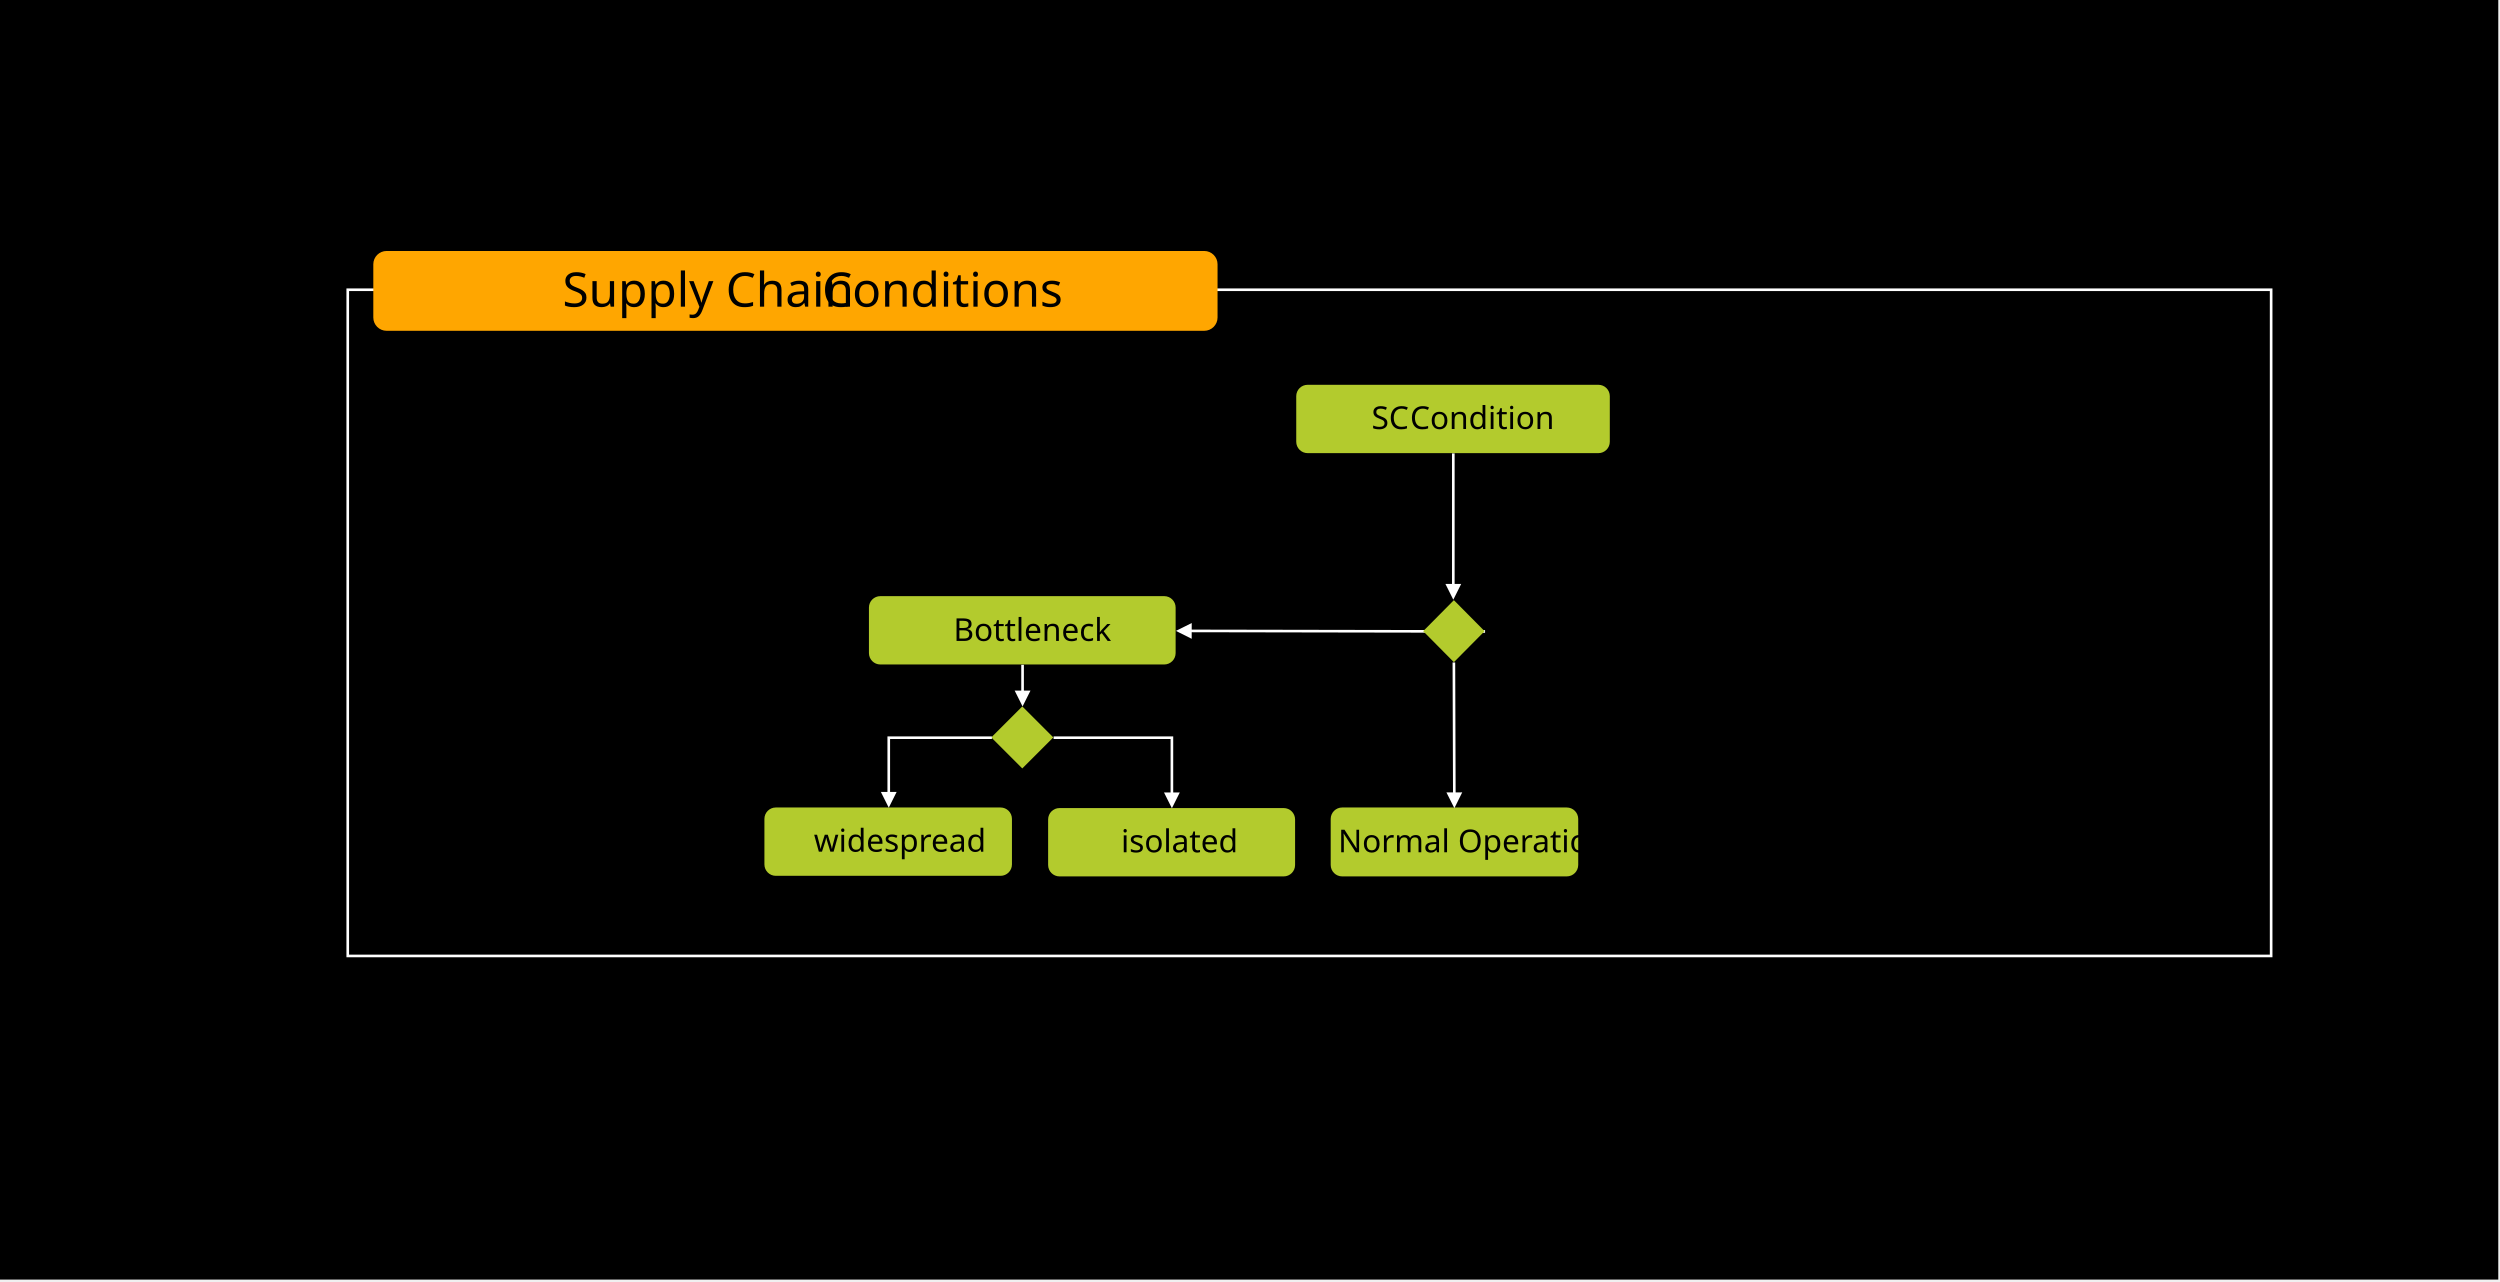
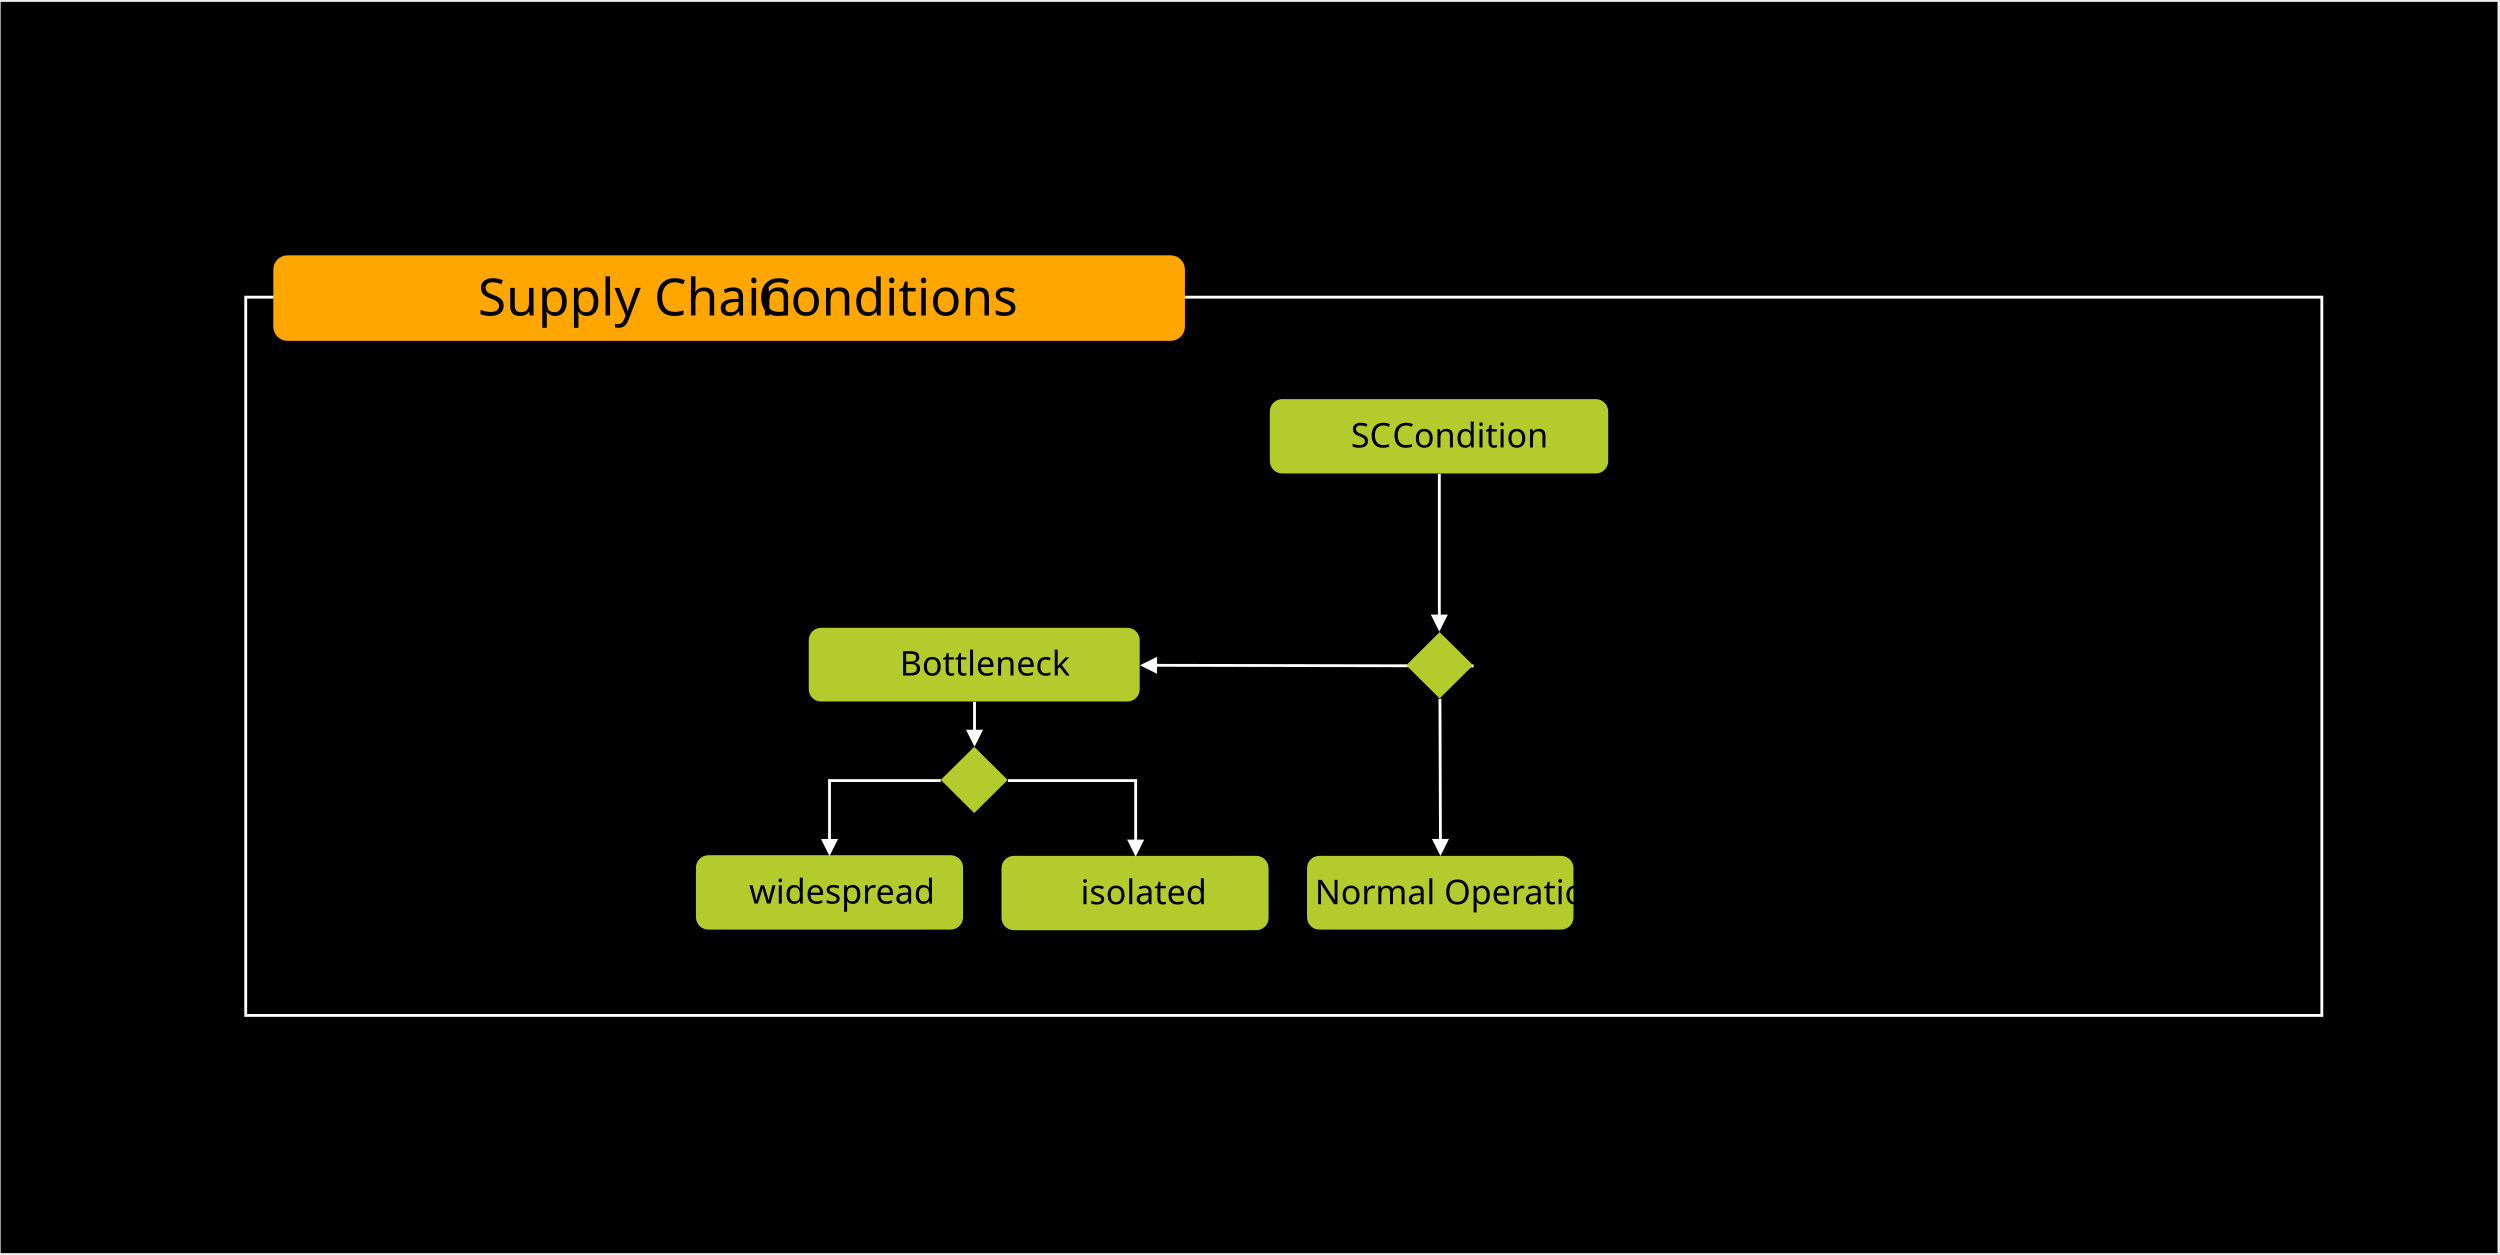
- <svg xmlns="http://www.w3.org/2000/svg" width="4353" height="2232" xml:space="preserve" overflow="hidden">
-   <g transform="translate(18 0)">
+ <svg xmlns="http://www.w3.org/2000/svg" width="4034" height="2025" xml:space="preserve" overflow="hidden">
+   <g transform="translate(-242 -165)">
    <g>
-       <rect x="-18" y="0" width="4350" height="2228" fill="#000000" fill-opacity="1" />
-       <rect x="587.5" y="504.5" width="3349" height="1160" stroke="#FFFFFF" stroke-width="4.583" stroke-linecap="butt" stroke-linejoin="miter" stroke-miterlimit="8" stroke-opacity="1" fill="none" />
-       <path d="M632 460.167C632 447.372 642.373 437 655.167 437L2078.83 437C2091.63 437 2102 447.372 2102 460.167L2102 552.833C2102 565.628 2091.63 576 2078.83 576L655.167 576C642.373 576 632 565.628 632 552.833Z" fill="#FFA600" fill-rule="evenodd" fill-opacity="1" />
-       <text fill="#000000" fill-opacity="1" font-family="Calibri,Calibri_MSFontService,sans-serif" font-style="normal" font-variant="normal" font-weight="400" font-stretch="normal" font-size="83" text-anchor="start" direction="ltr" writing-mode="lr-tb" unicode-bidi="normal" text-decoration="none" transform="matrix(1 0 0 1 961.436 534)">Supply Chain </text>
-       <text fill="#000000" fill-opacity="1" font-family="Calibri,Calibri_MSFontService,sans-serif" font-style="normal" font-variant="normal" font-weight="400" font-stretch="normal" font-size="83" text-anchor="start" direction="ltr" writing-mode="lr-tb" unicode-bidi="normal" text-decoration="none" transform="matrix(1 0 0 1 1413.47 534)">Conditions</text>
-       <path d="M2239 689.834C2239 678.88 2247.88 670 2258.83 670L2765.17 670C2776.12 670 2785 678.88 2785 689.834L2785 769.166C2785 780.12 2776.12 789 2765.17 789L2258.83 789C2247.88 789 2239 780.12 2239 769.166Z" fill="#B3CB2D" fill-rule="evenodd" fill-opacity="1" />
-       <text fill="#000000" fill-opacity="1" font-family="Calibri,Calibri_MSFontService,sans-serif" font-style="normal" font-variant="normal" font-weight="400" font-stretch="normal" font-size="55" text-anchor="start" direction="ltr" writing-mode="lr-tb" unicode-bidi="normal" text-decoration="none" transform="matrix(1 0 0 1 2370.08 747)">SC </text>
-       <text fill="#000000" fill-opacity="1" font-family="Calibri,Calibri_MSFontService,sans-serif" font-style="normal" font-variant="normal" font-weight="400" font-stretch="normal" font-size="55" text-anchor="start" direction="ltr" writing-mode="lr-tb" unicode-bidi="normal" text-decoration="none" transform="matrix(1 0 0 1 2437.11 747)">Condition</text>
-       <path d="M2299 1426C2299 1414.95 2307.95 1406 2319 1406L2710 1406C2721.05 1406 2730 1414.95 2730 1426L2730 1506C2730 1517.05 2721.05 1526 2710 1526L2319 1526C2307.95 1526 2299 1517.05 2299 1506Z" fill="#B3CB2D" fill-rule="evenodd" fill-opacity="1" />
-       <text fill="#000000" fill-opacity="1" font-family="Calibri,Calibri_MSFontService,sans-serif" font-style="normal" font-variant="normal" font-weight="400" font-stretch="normal" font-size="55" text-anchor="start" direction="ltr" writing-mode="lr-tb" unicode-bidi="normal" text-decoration="none" transform="matrix(1 0 0 1 2311.98 1484)">Normal Operation </text>
-       <path d="M1495 1057.83C1495 1046.88 1503.88 1038 1514.83 1038L2009.17 1038C2020.12 1038 2029 1046.88 2029 1057.83L2029 1137.17C2029 1148.12 2020.12 1157 2009.17 1157L1514.83 1157C1503.88 1157 1495 1148.12 1495 1137.17Z" fill="#B3CB2D" fill-rule="evenodd" fill-opacity="1" />
-       <text fill="#000000" fill-opacity="1" font-family="Calibri,Calibri_MSFontService,sans-serif" font-style="normal" font-variant="normal" font-weight="400" font-stretch="normal" font-size="55" text-anchor="start" direction="ltr" writing-mode="lr-tb" unicode-bidi="normal" text-decoration="none" transform="matrix(1 0 0 1 1642.21 1116)">Bottleneck</text>
-       <path d="M1807 1426.83C1807 1415.88 1815.88 1407 1826.83 1407L2217.17 1407C2228.12 1407 2237 1415.88 2237 1426.83L2237 1506.17C2237 1517.12 2228.12 1526 2217.17 1526L1826.83 1526C1815.88 1526 1807 1517.12 1807 1506.17Z" fill="#B3CB2D" fill-rule="evenodd" fill-opacity="1" />
-       <text fill="#000000" fill-opacity="1" font-family="Calibri,Calibri_MSFontService,sans-serif" font-style="normal" font-variant="normal" font-weight="400" font-stretch="normal" font-size="55" text-anchor="start" direction="ltr" writing-mode="lr-tb" unicode-bidi="normal" text-decoration="none" transform="matrix(1 0 0 1 1934 1484)">isolated</text>
-       <path d="M1313 1425.83C1313 1414.88 1321.88 1406 1332.83 1406L1724.17 1406C1735.12 1406 1744 1414.88 1744 1425.83L1744 1505.17C1744 1516.12 1735.12 1525 1724.17 1525L1332.83 1525C1321.88 1525 1313 1516.12 1313 1505.17Z" fill="#B3CB2D" fill-rule="evenodd" fill-opacity="1" />
-       <text fill="#000000" fill-opacity="1" font-family="Calibri,Calibri_MSFontService,sans-serif" font-style="normal" font-variant="normal" font-weight="400" font-stretch="normal" font-size="55" text-anchor="start" direction="ltr" writing-mode="lr-tb" unicode-bidi="normal" text-decoration="none" transform="matrix(1 0 0 1 1399.06 1483)">widespread</text>
-       <path d="M2567.79 1101.78 2052.41 1100.83 2052.42 1096.25 2567.8 1097.2ZM2056.97 1112.3 2029.5 1098.5 2057.03 1084.8Z" fill="#FFFFFF" fill-rule="nonzero" fill-opacity="1" />
-       <path d="M1708 1284 1762 1230 1816 1284 1762 1338Z" fill="#B3CB2D" fill-rule="evenodd" fill-opacity="1" />
-       <path d="M2514.79 789.5 2514.79 1021.28 2510.21 1021.28 2510.21 789.5ZM2526.25 1016.69 2512.5 1044.19 2498.75 1016.69Z" fill="#FFFFFF" fill-rule="nonzero" fill-opacity="1" />
-       <path d="M2515.79 1153.49 2516.57 1384.28 2511.99 1384.29 2511.21 1153.51ZM2528.01 1379.66 2514.36 1407.2 2500.51 1379.75Z" fill="#FFFFFF" fill-rule="nonzero" fill-opacity="1" />
-       <path d="M1764.79 1157.5 1764.79 1207.11 1760.21 1207.11 1760.21 1157.5ZM1776.25 1202.53 1762.5 1230.03 1748.75 1202.53Z" fill="#FFFFFF" fill-rule="nonzero" fill-opacity="1" />
-       <path d="M1816.5 1282.21 2024.8 1282.21 2024.8 1384.42 2020.21 1384.42 2020.21 1284.5 2022.5 1286.79 1816.5 1286.79ZM2036.25 1379.83 2022.5 1407.33 2008.75 1379.83Z" fill="#FFFFFF" fill-rule="nonzero" fill-opacity="1" />
-       <path d="M0-2.292 181.848-2.292 181.848 98.943 177.264 98.943 177.264 0 179.556 2.292 0 2.292ZM193.306 94.359 179.556 121.859 165.806 94.359Z" fill="#FFFFFF" fill-rule="nonzero" fill-opacity="1" transform="matrix(-1 1.22465e-16 1.22465e-16 1 1709.06 1284.5)" />
-       <path d="M2460 1099 2513.5 1045 2567 1099 2513.5 1153Z" fill="#B3CB2D" fill-rule="evenodd" fill-opacity="1" />
+       <rect x="243" y="168" width="4029" height="2019" fill="#000000" fill-opacity="1" />
+       <rect x="638.5" y="644.5" width="3350" height="1159" stroke="#FFFFFF" stroke-width="4.583" stroke-linecap="butt" stroke-linejoin="miter" stroke-miterlimit="8" stroke-opacity="1" fill="none" />
+       <path d="M683 600C683 587.297 693.297 577 706 577L2131 577C2143.7 577 2154 587.297 2154 600L2154 692C2154 704.703 2143.7 715 2131 715L706 715C693.297 715 683 704.703 683 692Z" fill="#FFA600" fill-rule="evenodd" fill-opacity="1" />
+       <text fill="#000000" fill-opacity="1" font-family="Calibri,Calibri_MSFontService,sans-serif" font-style="normal" font-variant="normal" font-weight="400" font-stretch="normal" font-size="83" text-anchor="start" direction="ltr" writing-mode="lr-tb" unicode-bidi="normal" text-decoration="none" transform="matrix(1 0 0 1 1013.11 674)">Supply Chain </text>
+       <text fill="#000000" fill-opacity="1" font-family="Calibri,Calibri_MSFontService,sans-serif" font-style="normal" font-variant="normal" font-weight="400" font-stretch="normal" font-size="83" text-anchor="start" direction="ltr" writing-mode="lr-tb" unicode-bidi="normal" text-decoration="none" transform="matrix(1 0 0 1 1465.14 674)">Conditions</text>
+       <path d="M2291 829C2291 817.954 2299.95 809 2311 809L2817 809C2828.05 809 2837 817.954 2837 829L2837 909C2837 920.046 2828.05 929 2817 929L2311 929C2299.95 929 2291 920.046 2291 909Z" fill="#B3CB2D" fill-rule="evenodd" fill-opacity="1" />
+       <text fill="#000000" fill-opacity="1" font-family="Calibri,Calibri_MSFontService,sans-serif" font-style="normal" font-variant="normal" font-weight="400" font-stretch="normal" font-size="55" text-anchor="start" direction="ltr" writing-mode="lr-tb" unicode-bidi="normal" text-decoration="none" transform="matrix(1 0 0 1 2421.76 887)">SC </text>
+       <text fill="#000000" fill-opacity="1" font-family="Calibri,Calibri_MSFontService,sans-serif" font-style="normal" font-variant="normal" font-weight="400" font-stretch="normal" font-size="55" text-anchor="start" direction="ltr" writing-mode="lr-tb" unicode-bidi="normal" text-decoration="none" transform="matrix(1 0 0 1 2488.79 887)">Condition</text>
+       <path d="M2351 1565.83C2351 1554.88 2359.88 1546 2370.83 1546L2761.17 1546C2772.12 1546 2781 1554.88 2781 1565.83L2781 1645.17C2781 1656.12 2772.12 1665 2761.17 1665L2370.83 1665C2359.88 1665 2351 1656.12 2351 1645.17Z" fill="#B3CB2D" fill-rule="evenodd" fill-opacity="1" />
+       <text fill="#000000" fill-opacity="1" font-family="Calibri,Calibri_MSFontService,sans-serif" font-style="normal" font-variant="normal" font-weight="400" font-stretch="normal" font-size="55" text-anchor="start" direction="ltr" writing-mode="lr-tb" unicode-bidi="normal" text-decoration="none" transform="matrix(1 0 0 1 2363.65 1624)">Normal Operation </text>
+       <path d="M1547 1197.83C1547 1186.88 1555.88 1178 1566.83 1178L2061.17 1178C2072.12 1178 2081 1186.88 2081 1197.83L2081 1277.17C2081 1288.12 2072.12 1297 2061.17 1297L1566.83 1297C1555.88 1297 1547 1288.12 1547 1277.17Z" fill="#B3CB2D" fill-rule="evenodd" fill-opacity="1" />
+       <text fill="#000000" fill-opacity="1" font-family="Calibri,Calibri_MSFontService,sans-serif" font-style="normal" font-variant="normal" font-weight="400" font-stretch="normal" font-size="55" text-anchor="start" direction="ltr" writing-mode="lr-tb" unicode-bidi="normal" text-decoration="none" transform="matrix(1 0 0 1 1693.88 1255)">Bottleneck</text>
+       <path d="M1858 1566C1858 1554.95 1866.95 1546 1878 1546L2269 1546C2280.05 1546 2289 1554.95 2289 1566L2289 1646C2289 1657.05 2280.05 1666 2269 1666L1878 1666C1866.95 1666 1858 1657.05 1858 1646Z" fill="#B3CB2D" fill-rule="evenodd" fill-opacity="1" />
+       <text fill="#000000" fill-opacity="1" font-family="Calibri,Calibri_MSFontService,sans-serif" font-style="normal" font-variant="normal" font-weight="400" font-stretch="normal" font-size="55" text-anchor="start" direction="ltr" writing-mode="lr-tb" unicode-bidi="normal" text-decoration="none" transform="matrix(1 0 0 1 1985.67 1624)">isolated</text>
+       <path d="M1365 1565C1365 1553.95 1373.95 1545 1385 1545L1776 1545C1787.05 1545 1796 1553.95 1796 1565L1796 1645C1796 1656.05 1787.05 1665 1776 1665L1385 1665C1373.95 1665 1365 1656.05 1365 1645Z" fill="#B3CB2D" fill-rule="evenodd" fill-opacity="1" />
+       <text fill="#000000" fill-opacity="1" font-family="Calibri,Calibri_MSFontService,sans-serif" font-style="normal" font-variant="normal" font-weight="400" font-stretch="normal" font-size="55" text-anchor="start" direction="ltr" writing-mode="lr-tb" unicode-bidi="normal" text-decoration="none" transform="matrix(1 0 0 1 1450.74 1623)">widespread</text>
+       <path d="M2619.79 1241.78 2104.41 1240.83 2104.42 1236.25 2619.8 1237.2ZM2108.97 1252.3 2081.5 1238.5 2109.03 1224.8Z" fill="#FFFFFF" fill-rule="nonzero" fill-opacity="1" />
+       <path d="M1760 1423.5 1814 1370 1868 1423.5 1814 1477Z" fill="#B3CB2D" fill-rule="evenodd" fill-opacity="1" />
+       <path d="M2566.79 929.5 2566.79 1161.28 2562.21 1161.28 2562.21 929.5ZM2578.25 1156.69 2564.5 1184.19 2550.75 1156.69Z" fill="#FFFFFF" fill-rule="nonzero" fill-opacity="1" />
+       <path d="M2567.79 1292.49 2568.57 1523.28 2563.99 1523.29 2563.21 1292.51ZM2580.01 1518.66 2566.36 1546.2 2552.51 1518.75Z" fill="#FFFFFF" fill-rule="nonzero" fill-opacity="1" />
+       <path d="M1816.79 1297.5 1816.79 1347.11 1812.21 1347.11 1812.21 1297.5ZM1828.25 1342.53 1814.5 1370.03 1800.75 1342.53Z" fill="#FFFFFF" fill-rule="nonzero" fill-opacity="1" />
+       <path d="M1868.5 1422.21 2076.8 1422.21 2076.8 1524.42 2072.21 1524.42 2072.21 1424.5 2074.5 1426.79 1868.5 1426.79ZM2088.25 1519.83 2074.5 1547.33 2060.75 1519.83Z" fill="#FFFFFF" fill-rule="nonzero" fill-opacity="1" />
+       <path d="M0-2.292 181.848-2.292 181.848 98.943 177.264 98.943 177.264 0 179.556 2.292 0 2.292ZM193.306 94.359 179.556 121.859 165.806 94.359Z" fill="#FFFFFF" fill-rule="nonzero" fill-opacity="1" transform="matrix(-1 1.22465e-16 1.22465e-16 1 1760.06 1424.5)" />
+       <path d="M2511 1238.5 2565 1185 2619 1238.5 2565 1292Z" fill="#B3CB2D" fill-rule="evenodd" fill-opacity="1" />
    </g>
  </g>
</svg>
